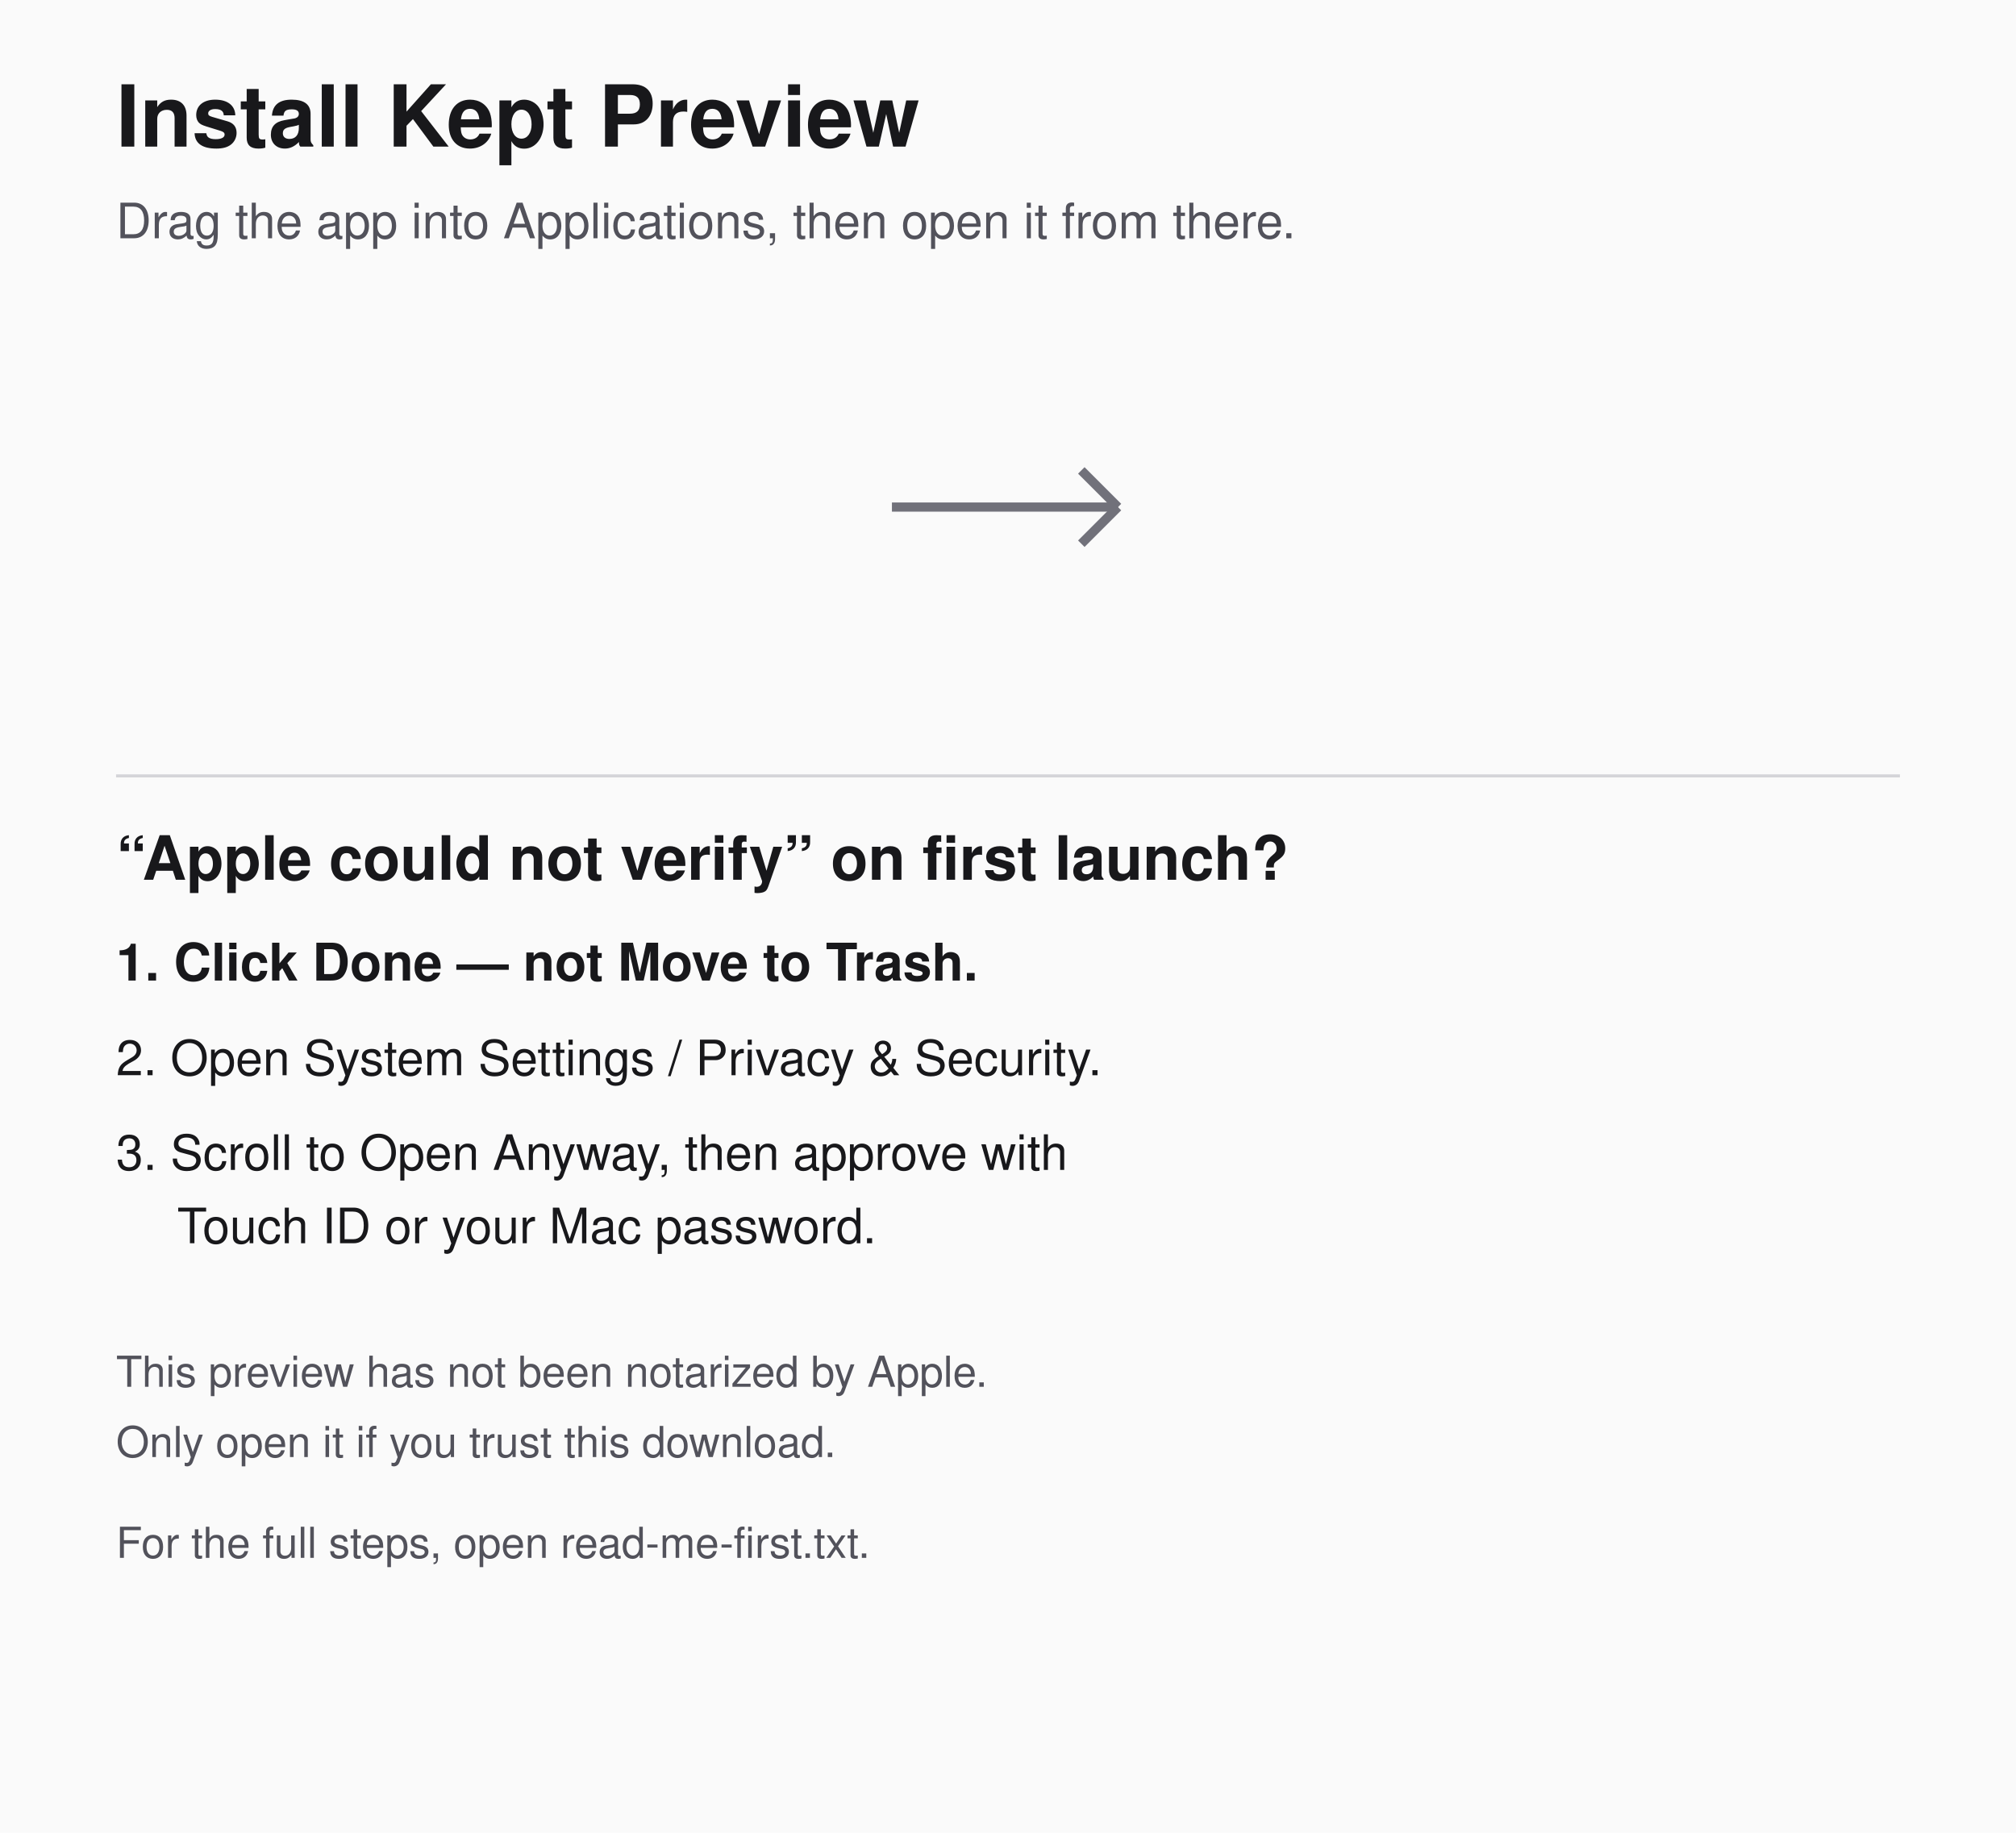
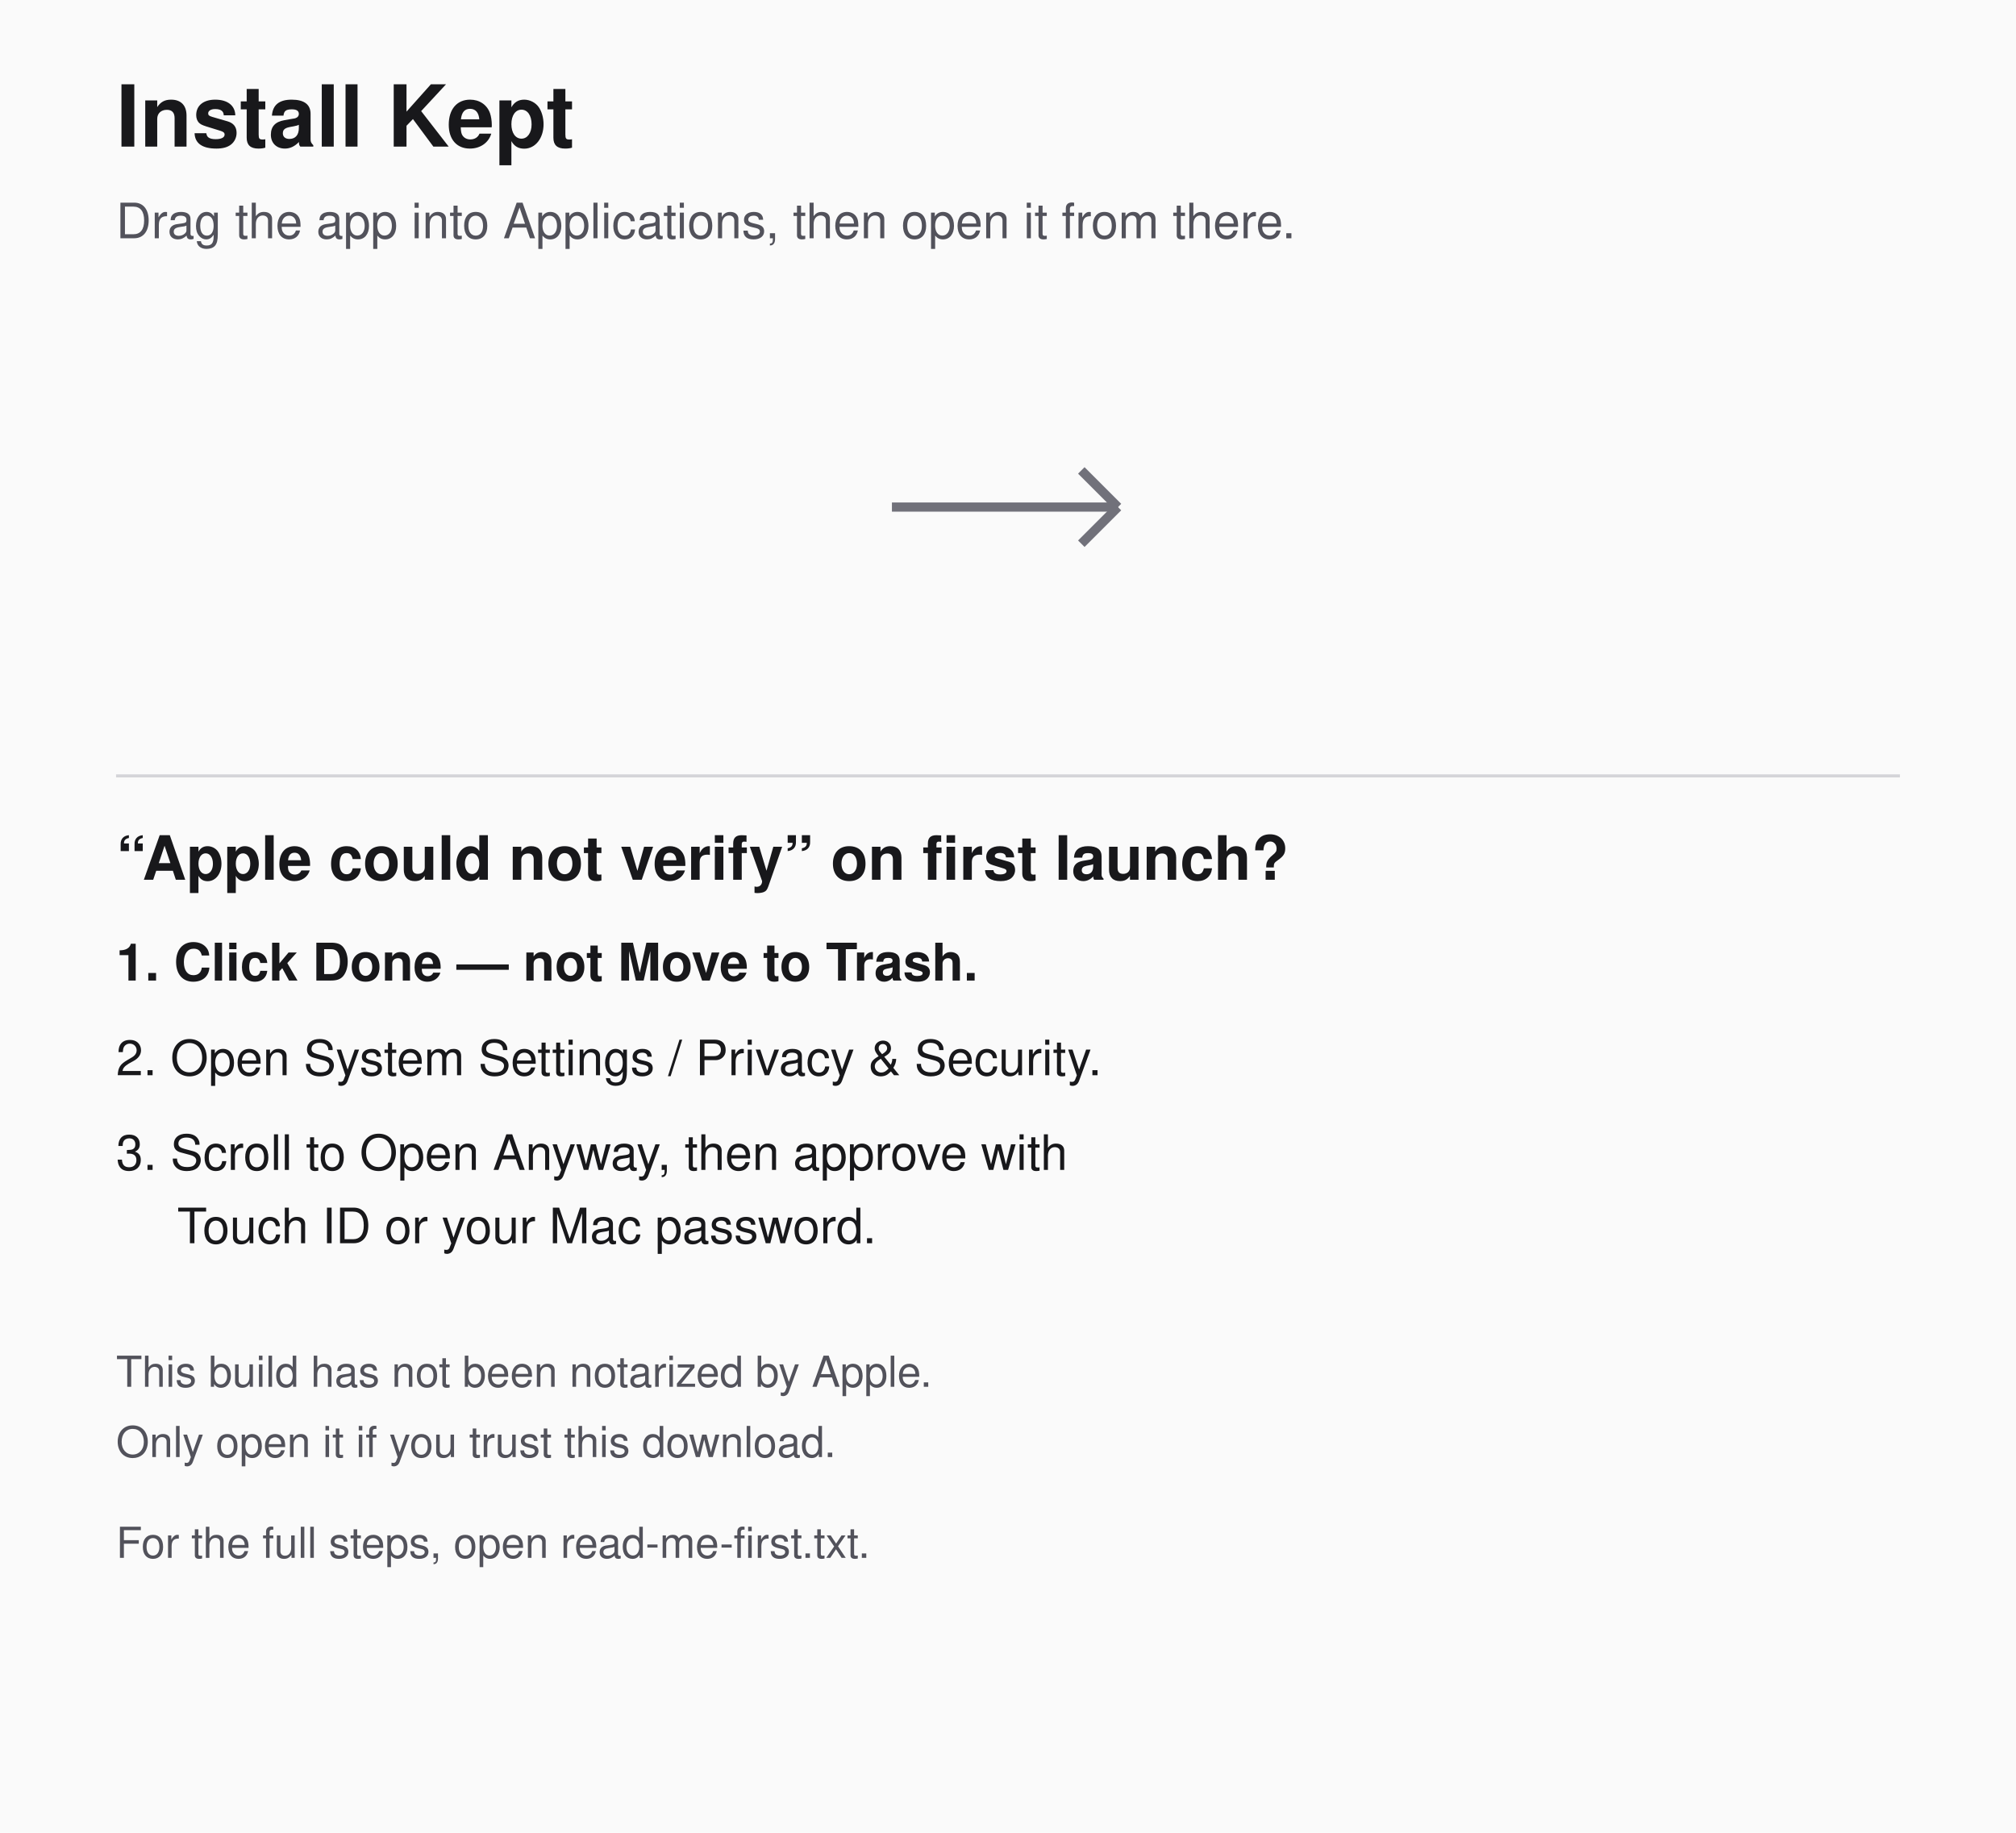
<svg xmlns="http://www.w3.org/2000/svg" width="660" height="600" viewBox="0 0 660 600">
  <rect width="660" height="600" fill="#fafafa" />
  <g font-family="Helvetica, Arial, sans-serif" fill="#18181b">
-     <text x="38" y="48" font-size="28" font-weight="700">Install Kept Preview</text>
+     <text x="38" y="48" font-size="28" font-weight="700">Install Kept</text>
    <text x="38" y="78" font-size="16" fill="#52525b">Drag the app into Applications, then open it from there.</text>
    <line x1="292" y1="166" x2="366" y2="166" stroke="#71717a" stroke-width="3" />
    <line x1="354" y1="154" x2="366" y2="166" stroke="#71717a" stroke-width="3" />
    <line x1="366" y1="166" x2="354" y2="178" stroke="#71717a" stroke-width="3" />
    <line x1="38" y1="254" x2="622" y2="254" stroke="#d4d4d8" />
    <text x="38" y="288" font-size="20" font-weight="700">“Apple could not verify” on first launch?</text>
    <text x="38" y="321" font-size="17" font-weight="700">1. Click Done — not Move to Trash.</text>
    <text x="38" y="352" font-size="16">2. Open System Settings / Privacy &amp; Security.</text>
    <text x="38" y="383" font-size="16">3. Scroll to Open Anyway, then approve with</text>
    <text x="58" y="407" font-size="16">Touch ID or your Mac password.</text>
-     <text x="38" y="454" font-size="14" fill="#52525b">This preview has not been notarized by Apple.</text>
+     <text x="38" y="454" font-size="14" fill="#52525b">This build has not been notarized by Apple.</text>
    <text x="38" y="477" font-size="14" fill="#52525b">Only open it if you trust this download.</text>
    <text x="38" y="510" font-size="14" fill="#52525b">For the full steps, open read-me-first.txt.</text>
  </g>
</svg>
